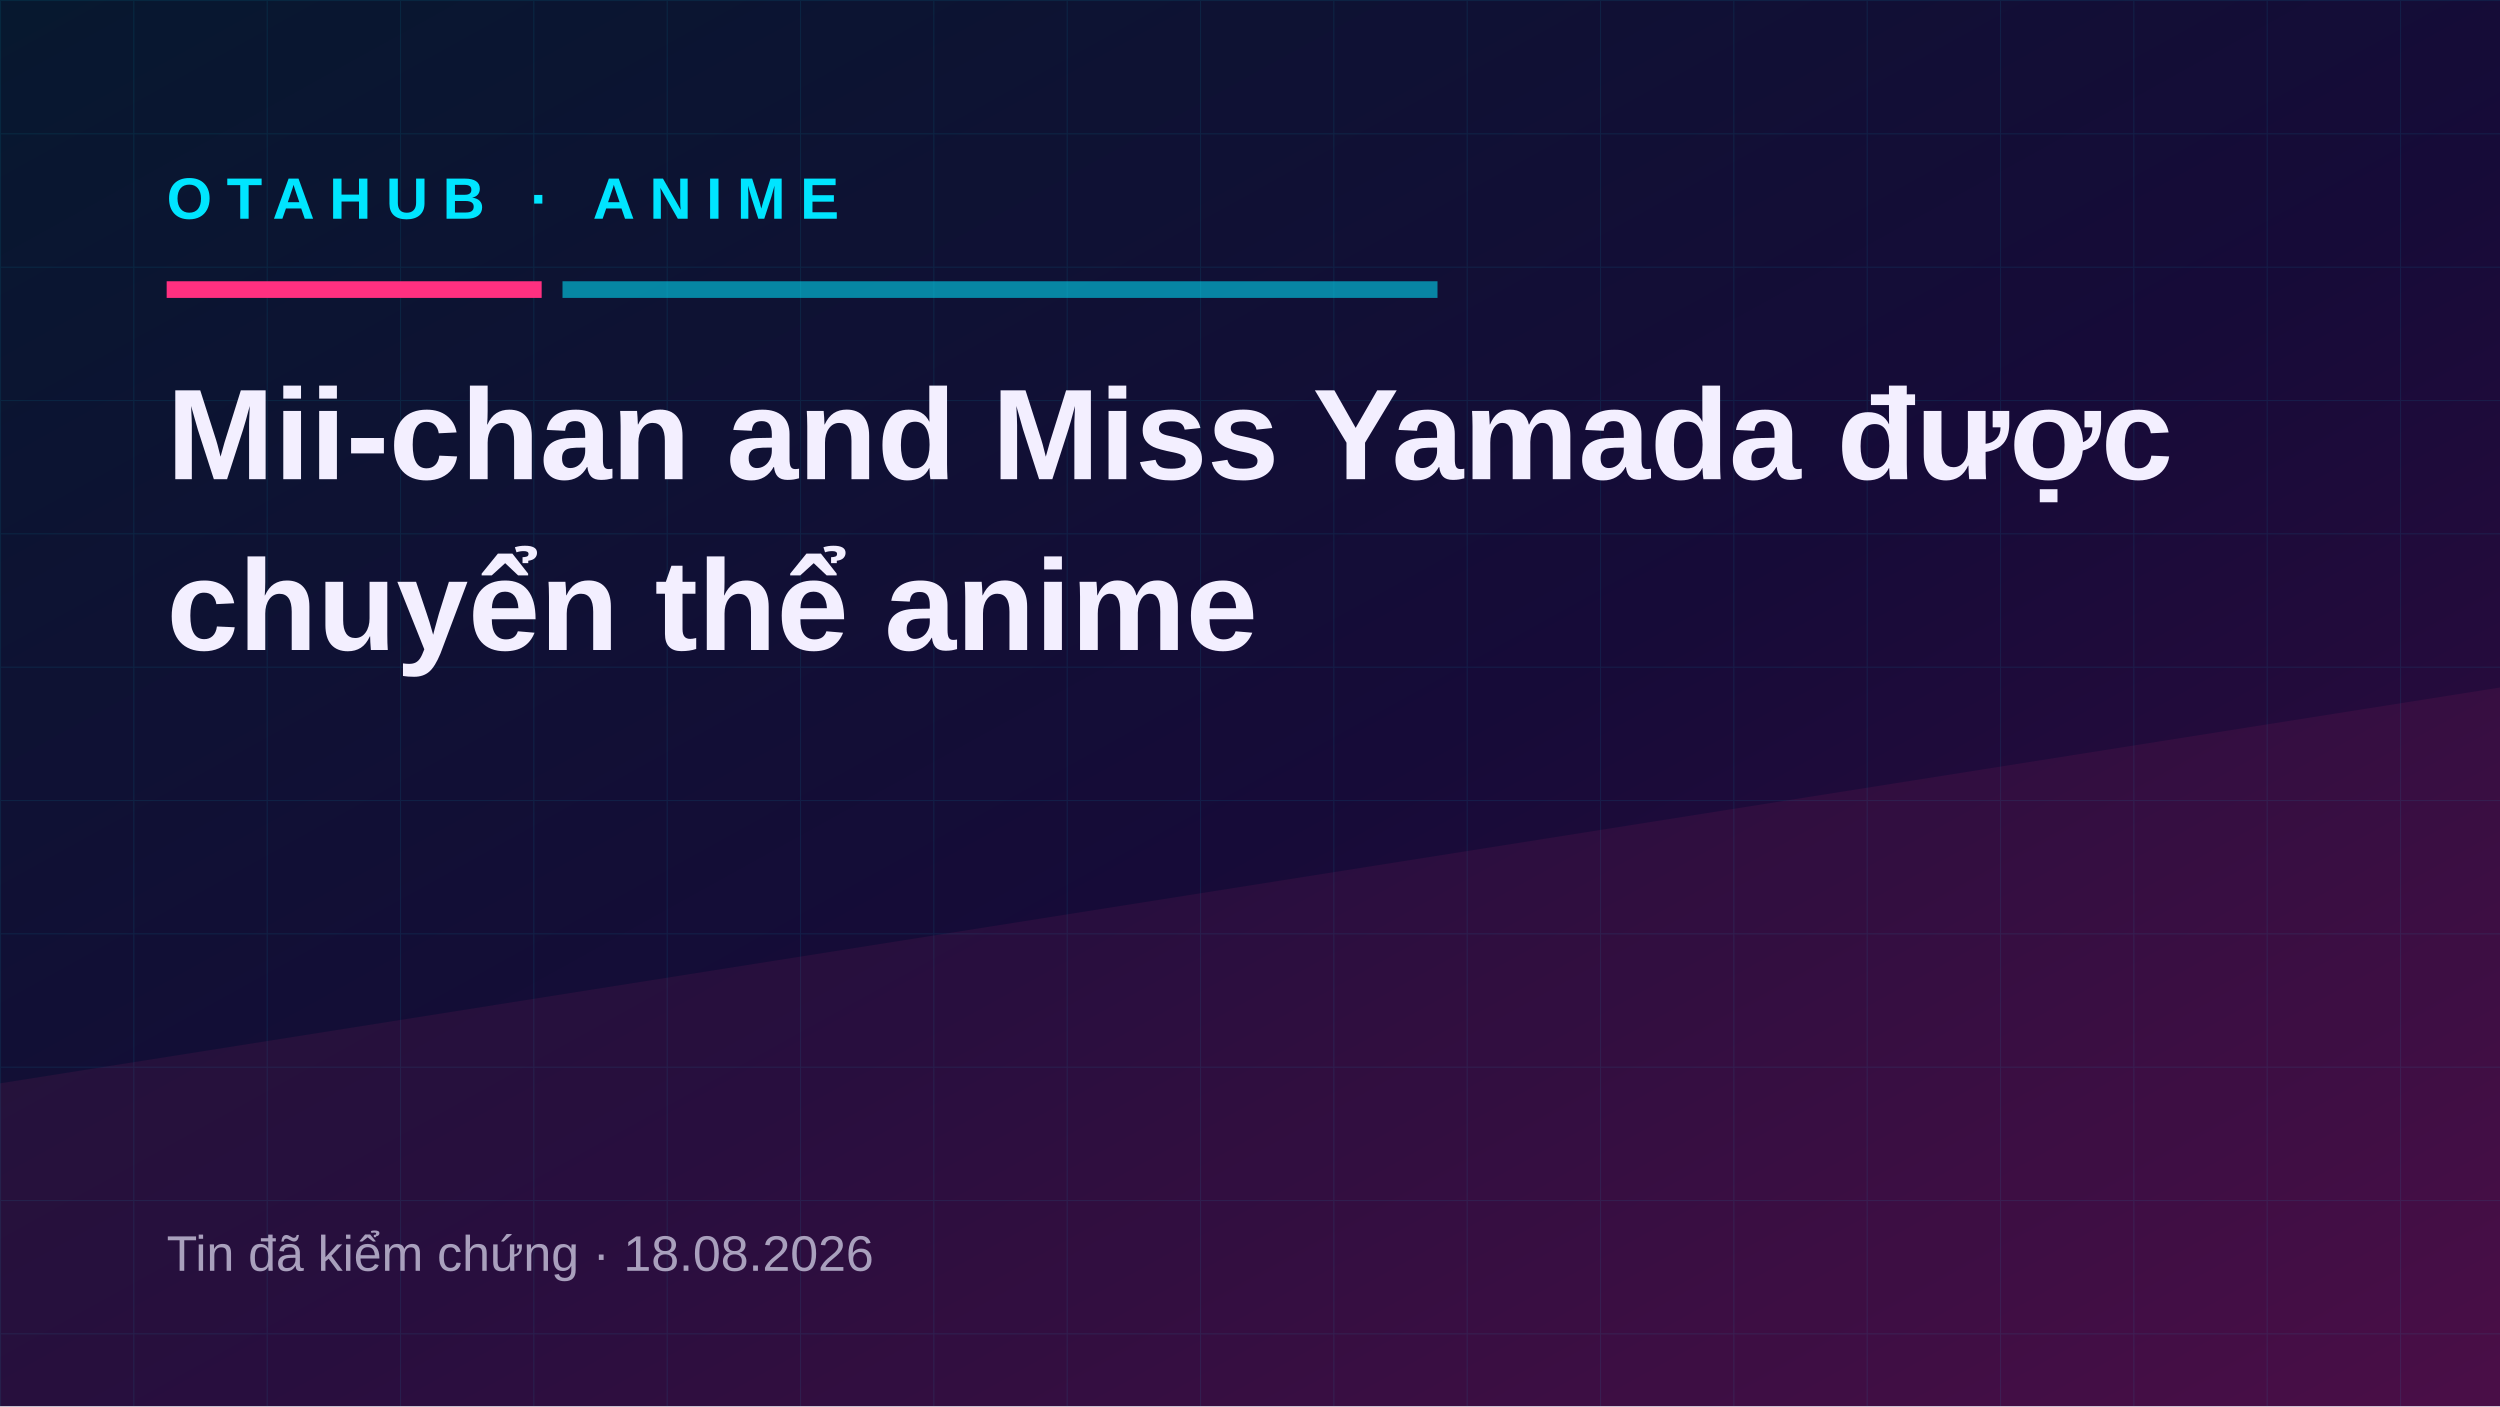
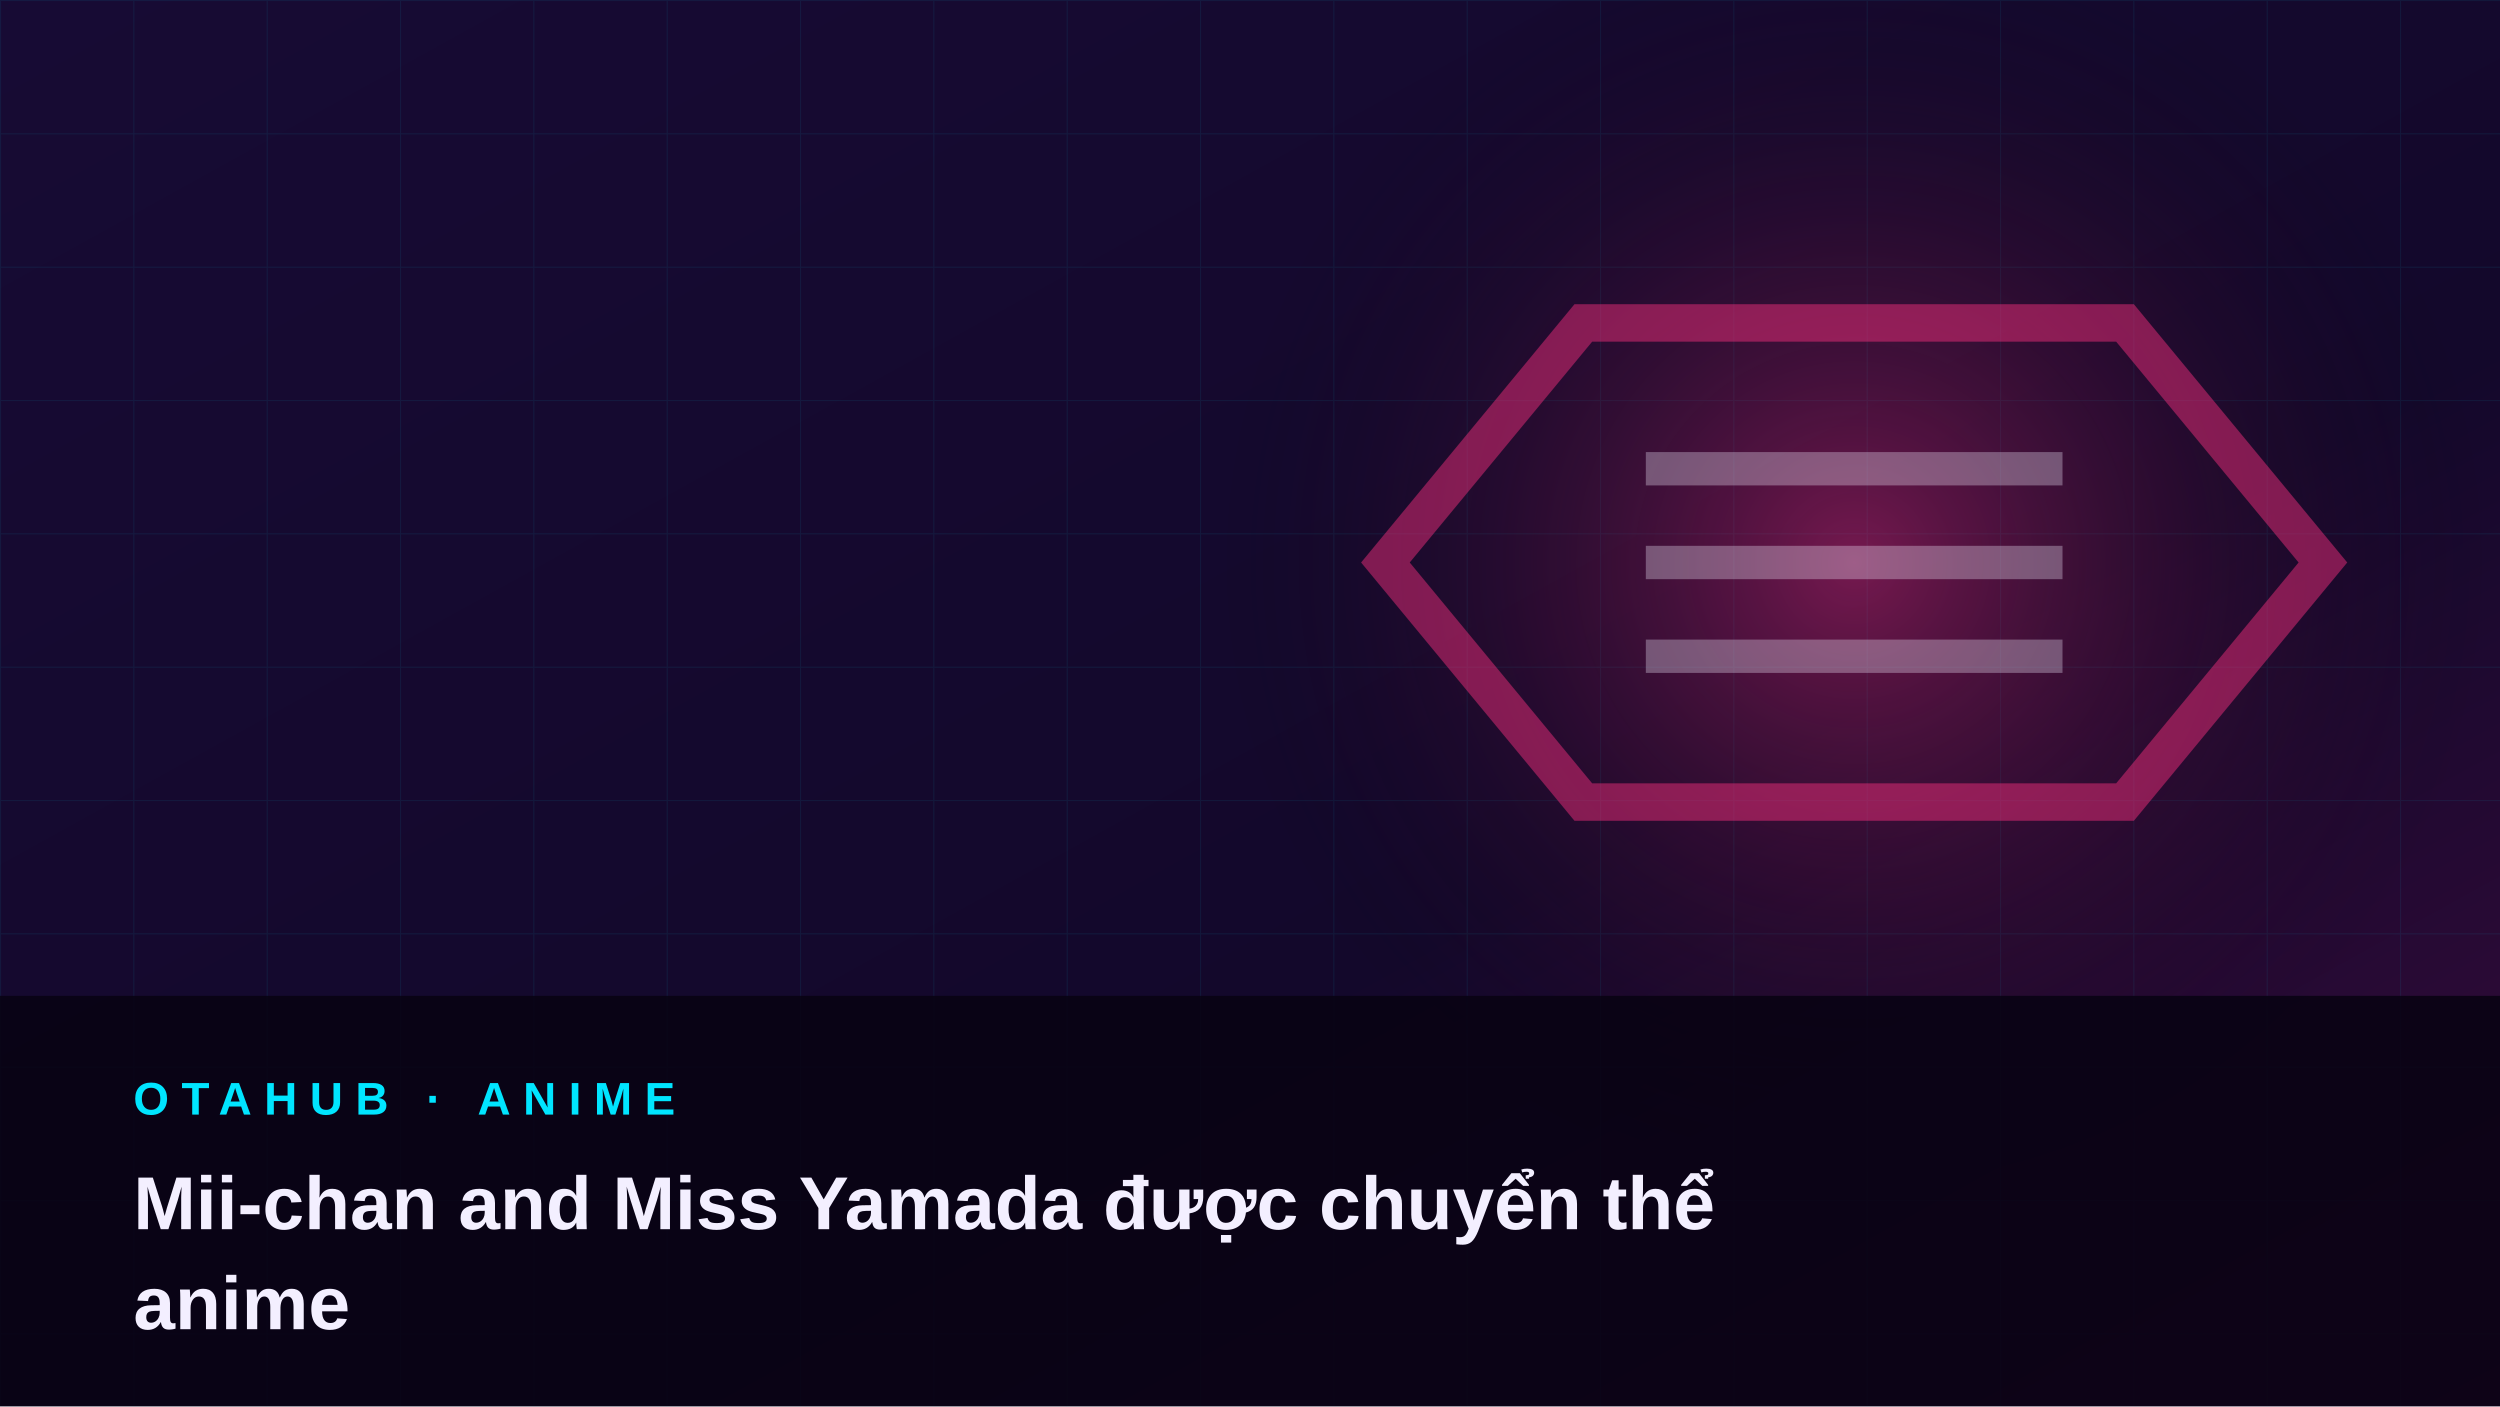
<svg xmlns="http://www.w3.org/2000/svg" width="1200" height="675" viewBox="0 0 1200 675">
  <defs>
    <linearGradient id="g" x2="1" y2="1">
-       <stop stop-color="#07182f" />
-       <stop offset=".55" stop-color="#160b38" />
-       <stop offset="1" stop-color="#3a0b42" />
+       <stop stop-color="#170b34" />
+       <stop offset=".62" stop-color="#13082b" />
+       <stop offset="1" stop-color="#390b3c" />
    </linearGradient>
+     <radialGradient id="r">
+       <stop stop-color="#ff3080" stop-opacity=".42" />
+       <stop offset="1" stop-color="#000" stop-opacity="0" />
+     </radialGradient>
    <pattern id="p" width="64" height="64" patternUnits="userSpaceOnUse">
-       <path d="M64 0H0V64" fill="none" stroke="#00e5ff" stroke-opacity=".08" />
+       <path d="M64 0H0V64" fill="none" stroke="#00e5ff" stroke-opacity=".07" />
    </pattern>
  </defs>
  <rect width="1200" height="675" fill="url(#g)" />
  <rect width="1200" height="675" fill="url(#p)" />
-   <path d="M0 520L1200 330V675H0Z" fill="#ff3080" opacity=".08" />
-   <text x="80" y="105" fill="#00e5ff" font-family="Arial,sans-serif" font-size="28" font-weight="700" letter-spacing="7">OTAHUB · ANIME</text>
-   <text x="80" y="230" fill="#f3efff" font-family="Arial,sans-serif" font-size="62" font-weight="800">Mii-chan and Miss Yamada được</text>
-   <text x="80" y="312" fill="#f3efff" font-family="Arial,sans-serif" font-size="62" font-weight="800">chuyển thể anime</text>
-   <text x="80" y="610" fill="#a9a0bd" font-family="Arial,sans-serif" font-size="24">Tin đã kiểm chứng · 18.08.2026</text>
-   <rect x="80" y="135" width="180" height="8" fill="#ff3080" />
-   <rect x="270" y="135" width="420" height="8" fill="#00e5ff" opacity=".55" />
+   <circle cx="890" cy="270" r="310" fill="url(#r)" />
+   <path d="M760 155h260l95 115-95 115H760L665 270z" fill="none" stroke="#ff3080" stroke-width="18" opacity=".45" />
+   <path d="M790 225h200M790 270h200M790 315h200" stroke="#f3efff" stroke-width="16" opacity=".32" />
+   <rect x="0" y="478" width="1200" height="197" fill="#080313" fill-opacity=".88" />
+   <text x="64" y="535" fill="#00e5ff" font-family="Arial,sans-serif" font-size="22" font-weight="700" letter-spacing="6">OTAHUB · ANIME</text>
+   <text x="64" y="590" fill="#f3efff" font-family="Arial,sans-serif" font-size="36" font-weight="800">Mii-chan and Miss Yamada được chuyển thể</text>
+   <text x="64" y="638" fill="#f3efff" font-family="Arial,sans-serif" font-size="36" font-weight="800">anime</text>
</svg>
